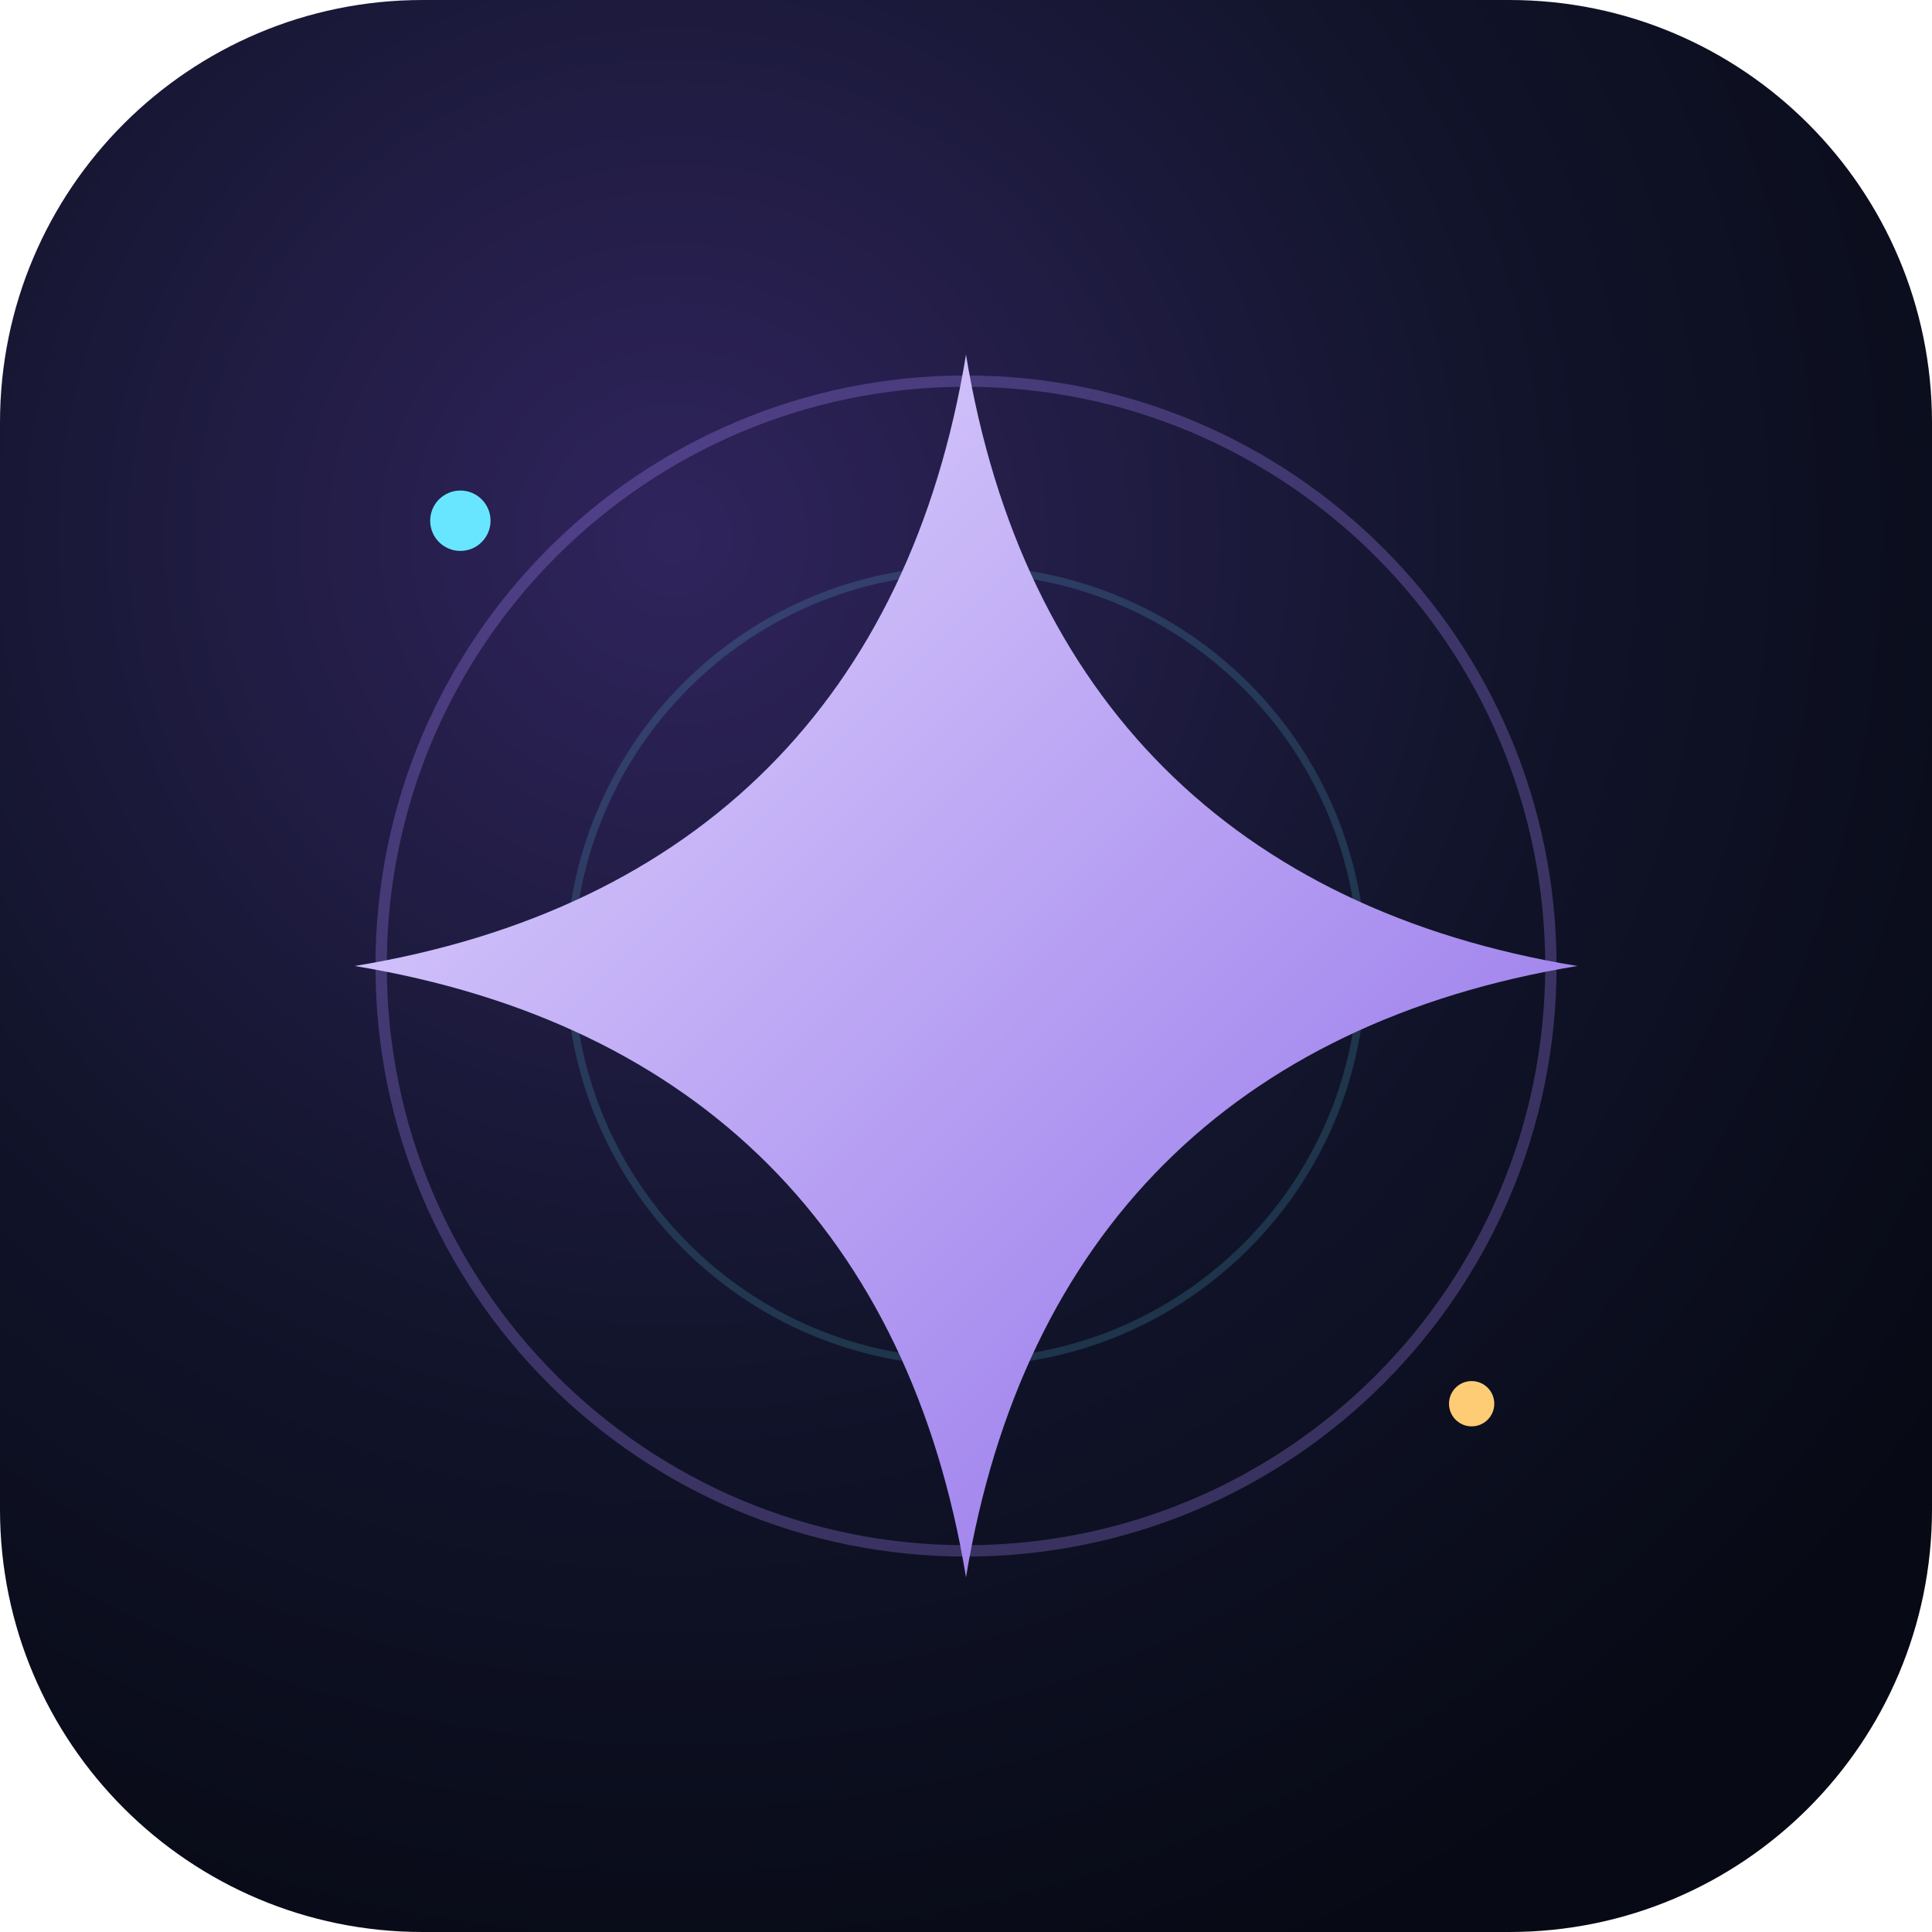
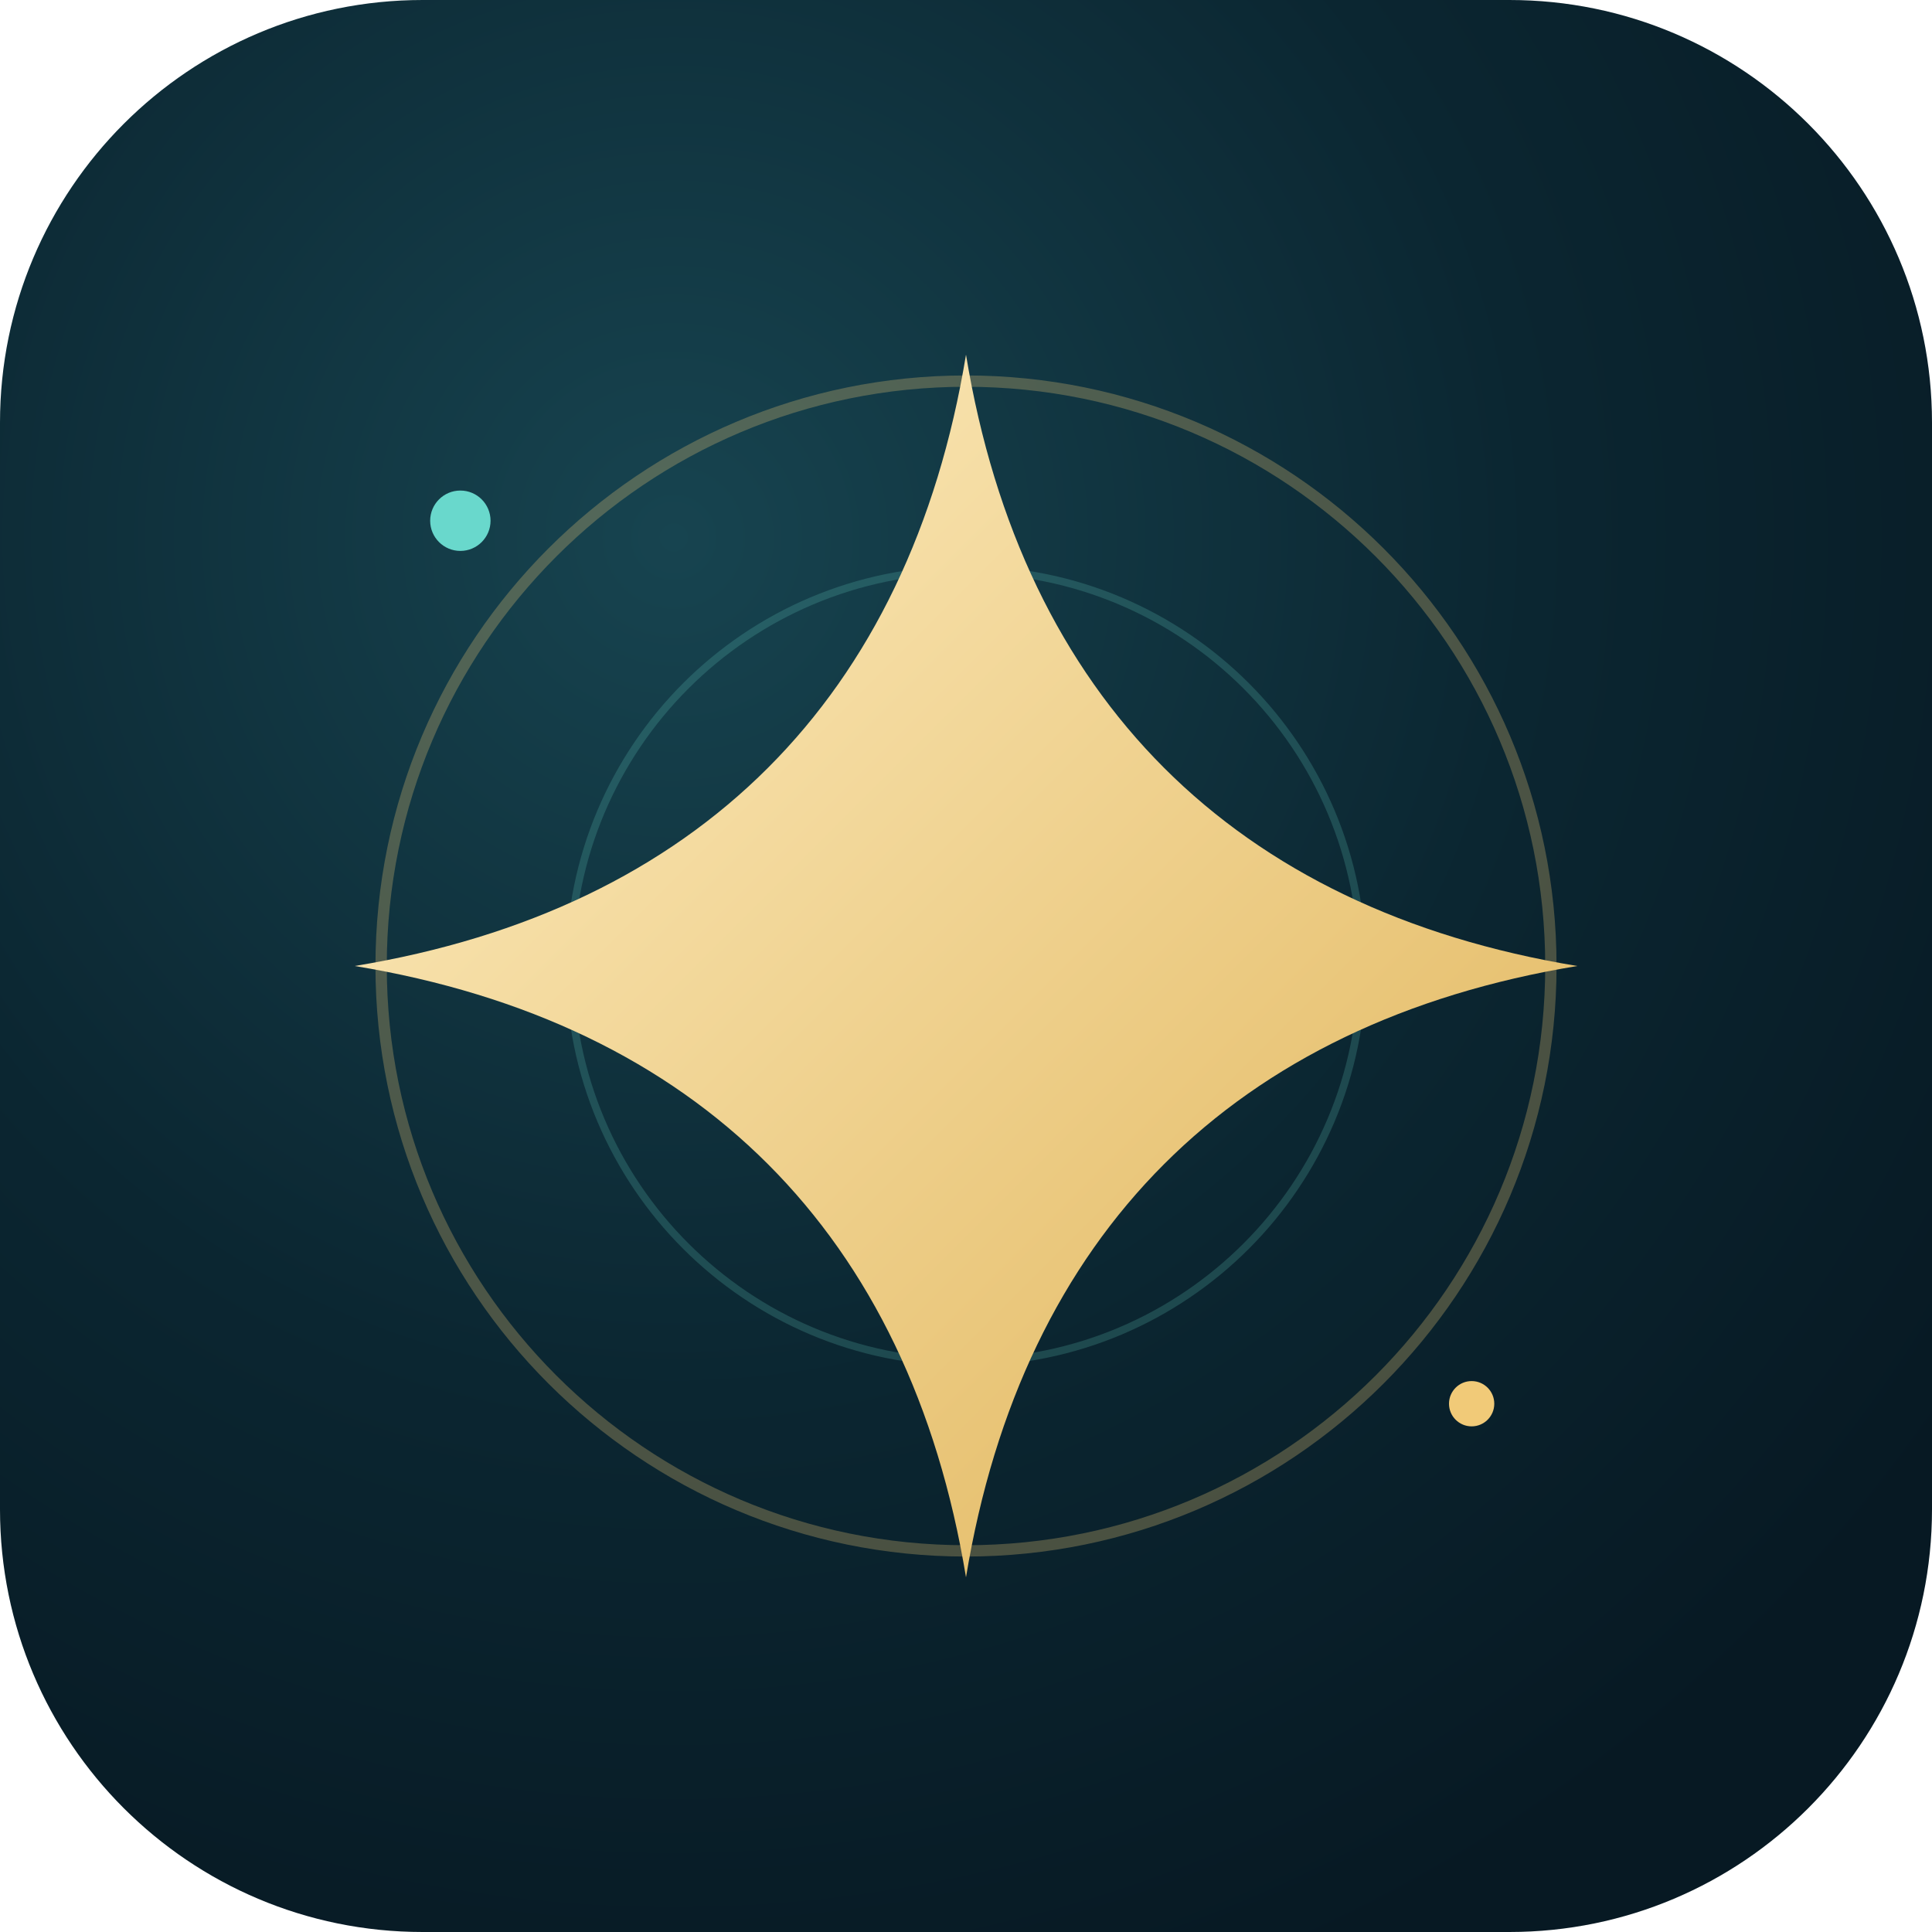
<svg xmlns="http://www.w3.org/2000/svg" viewBox="0 0 512 512" role="img" aria-labelledby="title">
  <defs>
    <radialGradient id="bg" cx="35%" cy="28%" r="80%">
-       <stop offset="0" stop-color="#30245d" />
-       <stop offset=".55" stop-color="#11142a" />
-       <stop offset="1" stop-color="#070914" />
+       <stop offset="0" stop-color="#174450" />
+       <stop offset=".55" stop-color="#0b2631" />
+       <stop offset="1" stop-color="#071923" />
    </radialGradient>
    <linearGradient id="star" x1="0" y1="0" x2="1" y2="1">
-       <stop stop-color="#e5dcff" />
-       <stop offset="1" stop-color="#8d6ae8" />
+       <stop stop-color="#fff0c7" />
+       <stop offset="1" stop-color="#dfb255" />
    </linearGradient>
  </defs>
  <rect width="512" height="512" rx="112" fill="url(#bg)" />
-   <circle cx="256" cy="256" r="155" fill="none" stroke="#a889ff" stroke-opacity=".28" stroke-width="3" />
-   <circle cx="256" cy="256" r="105" fill="none" stroke="#69e6ff" stroke-opacity=".16" stroke-width="2" />
+   <circle cx="256" cy="256" r="155" fill="none" stroke="#f1ca78" stroke-opacity=".28" stroke-width="3" />
+   <circle cx="256" cy="256" r="105" fill="none" stroke="#69d8cc" stroke-opacity=".2" stroke-width="2" />
  <path d="M256 94c15 91 71 147 162 162-91 15-147 71-162 162-15-91-71-147-162-162 91-15 147-71 162-162Z" fill="url(#star)" />
-   <circle cx="122" cy="138" r="8" fill="#69e6ff" />
-   <circle cx="390" cy="372" r="6" fill="#ffcc76" />
+   <circle cx="122" cy="138" r="8" fill="#69d8cc" />
+   <circle cx="390" cy="372" r="6" fill="#f1ca78" />
</svg>
